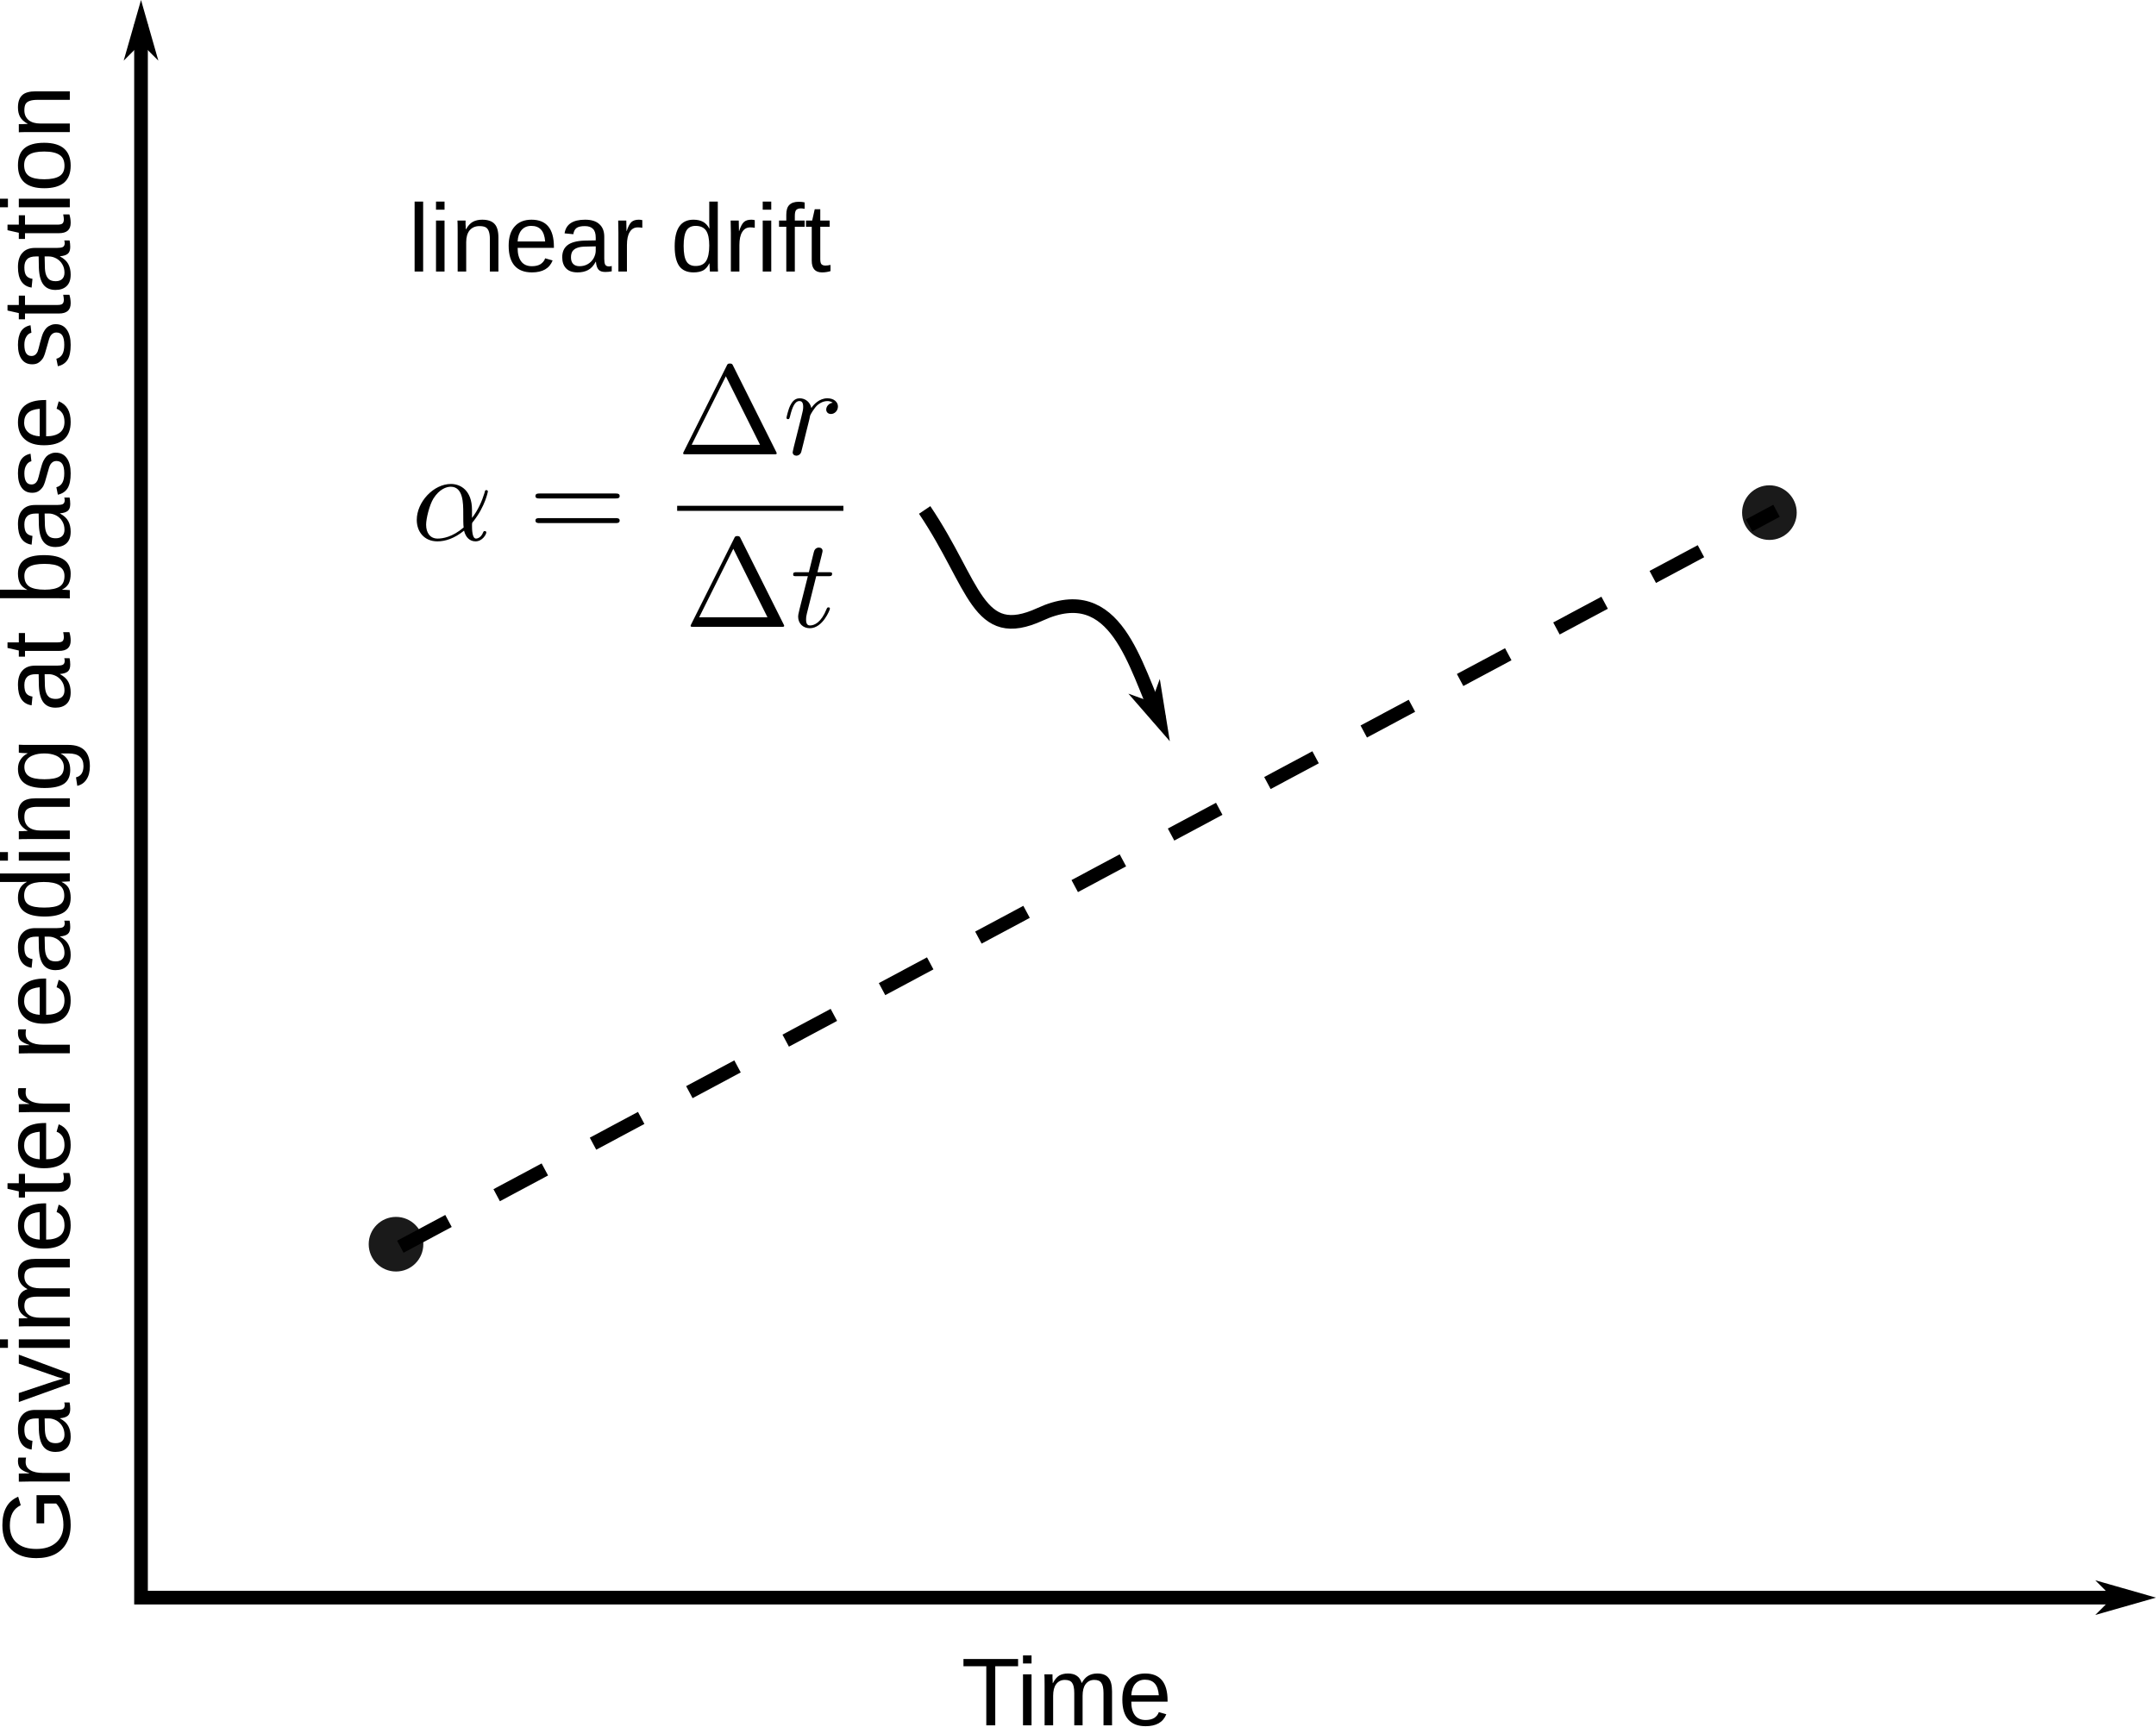
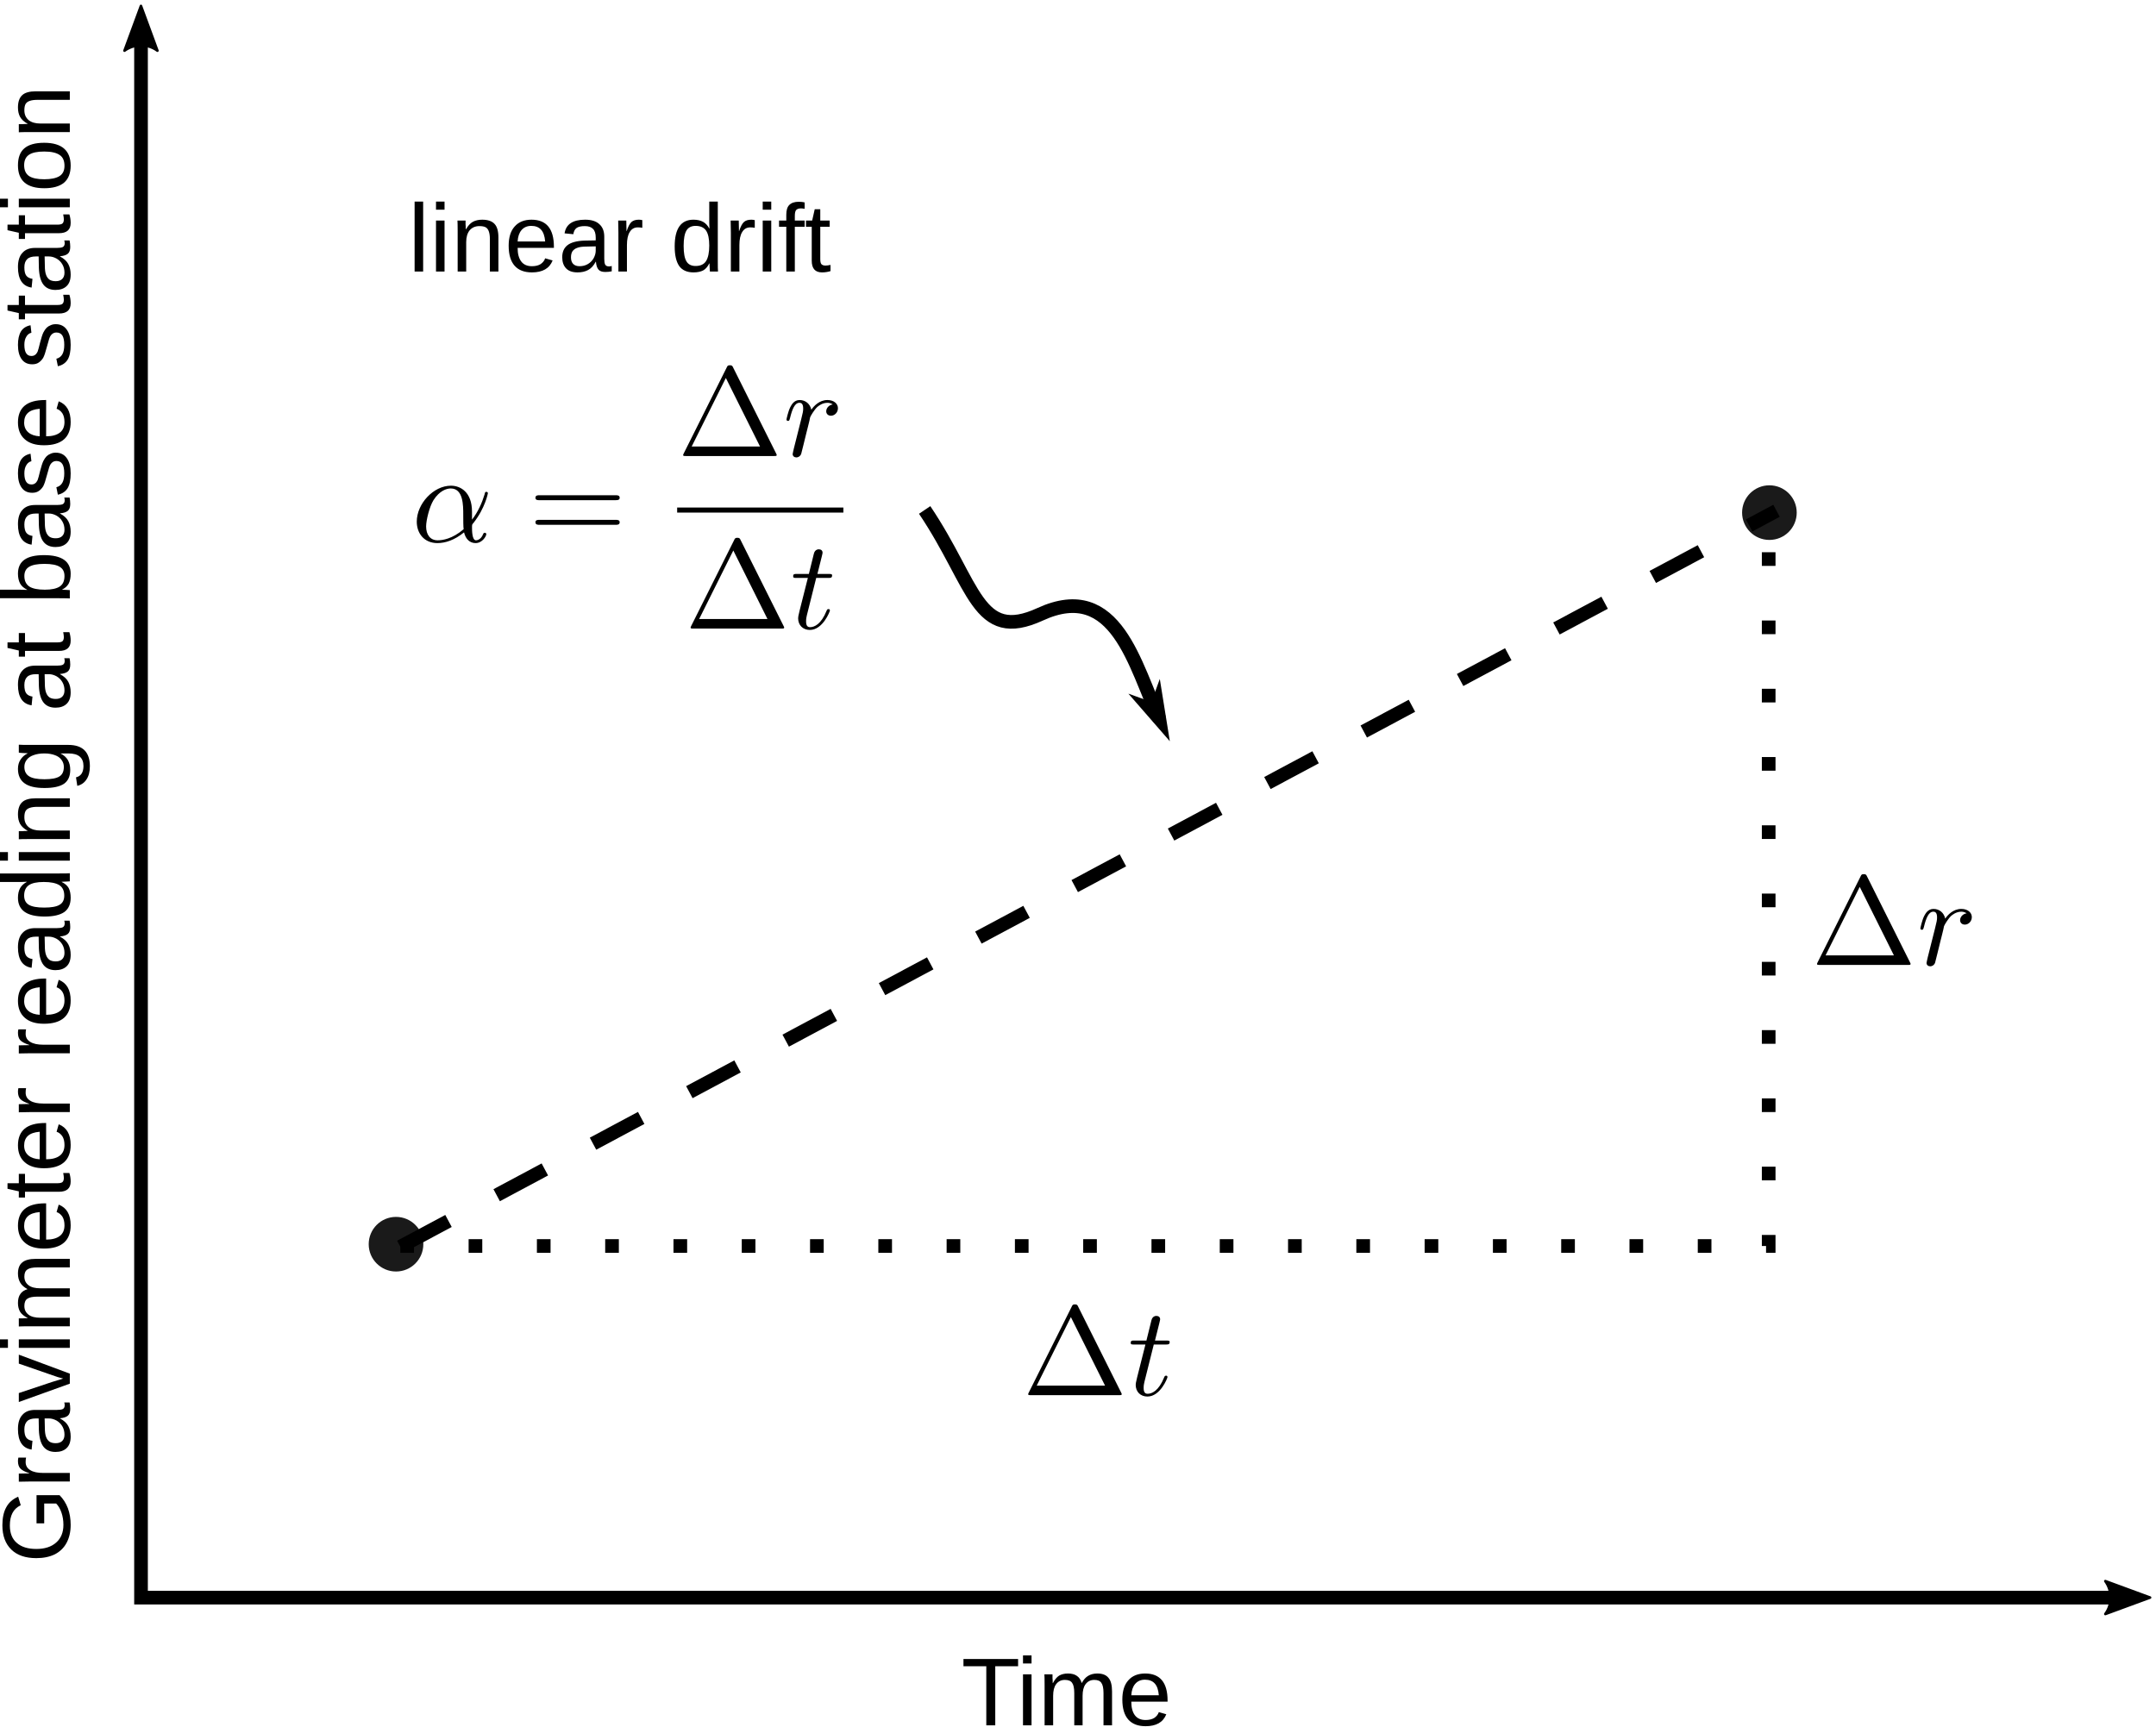
<svg xmlns="http://www.w3.org/2000/svg" xmlns:xlink="http://www.w3.org/1999/xlink" width="157.864mm" height="126.428mm" viewBox="0 0 157.864 126.428" version="1.1" id="svg8">
  <defs id="defs2">
+     <marker style="overflow:visible;" id="Arrow2Send" refX="0.0" refY="0.0" orient="auto">
+       <path transform="scale(0.3) rotate(180) translate(-2.3,0)" d="M 8.719,4.034 L -2.207,0.016 L 8.719,-4.002 C 6.973,-1.63 6.983,1.616 8.719,4.034 z " style="fill-rule:evenodd;stroke-width:0.625;stroke-linejoin:round;stroke:#000000;stroke-opacity:1;fill:#000000;fill-opacity:1" id="path1060" />
+     </marker>
+     <marker style="overflow:visible" id="Arrow2Sstart" refX="0.0" refY="0.0" orient="auto">
+       <path transform="scale(0.3) translate(-2.3,0)" d="M 8.719,4.034 L -2.207,0.016 L 8.719,-4.002 C 6.973,-1.63 6.983,1.616 8.719,4.034 z " style="fill-rule:evenodd;stroke-width:0.625;stroke-linejoin:round;stroke:#000000;stroke-opacity:1;fill:#000000;fill-opacity:1" id="path1057" />
+     </marker>
+     <marker style="overflow:visible" id="Arrow2Mstart" refX="0.0" refY="0.0" orient="auto">
+       <path transform="scale(0.6) translate(0,0)" d="M 8.719,4.034 L -2.207,0.016 L 8.719,-4.002 C 6.973,-1.63 6.983,1.616 8.719,4.034 z " style="fill-rule:evenodd;stroke-width:0.625;stroke-linejoin:round;stroke:#000000;stroke-opacity:1;fill:#000000;fill-opacity:1" id="path1051" />
+     </marker>
+     <marker style="overflow:visible" id="Arrow1Mstart" refX="0.0" refY="0.0" orient="auto">
+       <path transform="scale(0.4) translate(10,0)" style="fill-rule:evenodd;stroke:#000000;stroke-width:1pt;stroke-opacity:1;fill:#000000;fill-opacity:1" d="M 0.0,0.0 L 5.0,-5.0 L -12.5,0.0 L 5.0,5.0 L 0.0,0.0 z " id="path1033" />
+     </marker>
    <marker style="overflow:visible" id="marker2766" refX="0" refY="0" orient="auto">
      <path transform="matrix(-0.2,0,0,-0.2,-1.2,0)" style="fill:#000000;fill-opacity:1;fill-rule:evenodd;stroke:#000000;stroke-width:1pt;stroke-opacity:1" d="M 0,0 5,-5 -12.5,0 5,5 Z" id="path2764" />
    </marker>
    <marker style="overflow:visible" id="Arrow1Sstart" refX="0" refY="0" orient="auto">
      <path transform="matrix(0.2,0,0,0.2,1.2,0)" style="fill:#000000;fill-opacity:1;fill-rule:evenodd;stroke:#000000;stroke-width:1pt;stroke-opacity:1" d="M 0,0 5,-5 -12.5,0 5,5 Z" id="path855" />
    </marker>
    <marker style="overflow:visible" id="Arrow1Send" refX="0" refY="0" orient="auto">
      <path transform="matrix(-0.2,0,0,-0.2,-1.2,0)" style="fill:#000000;fill-opacity:1;fill-rule:evenodd;stroke:#000000;stroke-width:1pt;stroke-opacity:1" d="M 0,0 5,-5 -12.5,0 5,5 Z" id="path858" />
    </marker>
    <g id="g3056">
      <symbol overflow="visible" id="symbol2760">
        <path style="stroke:none" d="" id="path824" />
      </symbol>
      <symbol overflow="visible" id="symbol8374">
        <path style="stroke:none" d="m 4.75,-2.359 c 0,-1.562 -0.922,-2.047 -1.656,-2.047 -1.375,0 -2.688,1.422 -2.688,2.828 0,0.938 0.594,1.688 1.625,1.688 0.625,0 1.344,-0.234 2.094,-0.844 0.125,0.531 0.453,0.844 0.906,0.844 0.531,0 0.844,-0.547 0.844,-0.703 0,-0.078 -0.062,-0.109 -0.125,-0.109 -0.062,0 -0.094,0.031 -0.125,0.109 -0.188,0.484 -0.547,0.484 -0.562,0.484 -0.312,0 -0.312,-0.781 -0.312,-1.016 0,-0.203 0,-0.234 0.109,-0.344 C 5.797,-2.656 6,-3.812 6,-3.812 6,-3.844 5.984,-3.922 5.875,-3.922 c -0.094,0 -0.094,0.031 -0.141,0.219 -0.188,0.625 -0.516,1.375 -0.984,1.969 z m -0.656,1.375 c -0.891,0.766 -1.656,0.875 -2.047,0.875 -0.594,0 -0.906,-0.453 -0.906,-1.094 0,-0.484 0.266,-1.562 0.578,-2.062 C 2.188,-4 2.734,-4.188 3.078,-4.188 c 0.984,0 0.984,1.312 0.984,2.078 0,0.375 0,0.953 0.031,1.125 z m 0,0" id="path6175" />
      </symbol>
      <symbol overflow="visible" id="symbol793">
        <path style="stroke:none" d="m 0.875,-0.594 c -0.031,0.156 -0.094,0.391 -0.094,0.438 0,0.172 0.141,0.266 0.297,0.266 0.125,0 0.297,-0.078 0.375,-0.281 C 1.469,-0.203 1.797,-1.562 1.844,-1.75 c 0.078,-0.328 0.266,-1.016 0.312,-1.297 0.047,-0.125 0.328,-0.594 0.562,-0.812 0.078,-0.062 0.375,-0.328 0.797,-0.328 0.266,0 0.406,0.125 0.422,0.125 -0.297,0.047 -0.516,0.281 -0.516,0.547 0,0.156 0.109,0.344 0.375,0.344 0.266,0 0.547,-0.234 0.547,-0.594 0,-0.344 -0.312,-0.641 -0.828,-0.641 C 2.875,-4.406 2.438,-3.922 2.25,-3.641 2.156,-4.094 1.797,-4.406 1.328,-4.406 0.875,-4.406 0.688,-4.016 0.594,-3.844 0.422,-3.5 0.297,-2.906 0.297,-2.875 c 0,0.109 0.094,0.109 0.109,0.109 0.109,0 0.109,-0.016 0.172,-0.234 0.172,-0.703 0.375,-1.188 0.734,-1.188 0.156,0 0.297,0.078 0.297,0.453 0,0.219 -0.031,0.328 -0.156,0.844 z m 0,0" id="path1795" />
      </symbol>
      <symbol overflow="visible" id="symbol6356">
        <path style="stroke:none" d="m 2.047,-3.984 h 0.938 c 0.203,0 0.312,0 0.312,-0.203 0,-0.109 -0.109,-0.109 -0.281,-0.109 h -0.875 C 2.5,-5.719 2.547,-5.906 2.547,-5.969 c 0,-0.172 -0.125,-0.266 -0.297,-0.266 -0.031,0 -0.312,0 -0.391,0.359 L 1.469,-4.297 h -0.938 c -0.203,0 -0.297,0 -0.297,0.188 0,0.125 0.078,0.125 0.281,0.125 h 0.875 C 0.672,-1.156 0.625,-0.984 0.625,-0.812 0.625,-0.266 1,0.109 1.547,0.109 2.562,0.109 3.125,-1.344 3.125,-1.422 3.125,-1.531 3.047,-1.531 3.016,-1.531 2.922,-1.531 2.906,-1.5 2.859,-1.391 2.438,-0.344 1.906,-0.109 1.562,-0.109 c -0.203,0 -0.312,-0.125 -0.312,-0.453 0,-0.25 0.031,-0.312 0.062,-0.484 z m 0,0" id="path1779" />
      </symbol>
      <symbol overflow="visible" id="symbol7807">
        <path style="stroke:none" d="" id="path4807" />
      </symbol>
      <symbol overflow="visible" id="symbol2781">
        <path style="stroke:none" d="m 6.844,-3.266 c 0.156,0 0.344,0 0.344,-0.188 C 7.188,-3.656 7,-3.656 6.859,-3.656 h -5.969 c -0.141,0 -0.328,0 -0.328,0.203 0,0.188 0.188,0.188 0.328,0.188 z m 0.016,1.938 c 0.141,0 0.328,0 0.328,-0.203 0,-0.188 -0.188,-0.188 -0.344,-0.188 H 0.891 c -0.141,0 -0.328,0 -0.328,0.188 0,0.203 0.188,0.203 0.328,0.203 z m 0,0" id="path3081" />
      </symbol>
      <symbol overflow="visible" id="symbol1893">
        <path style="stroke:none" d="m 4.406,-6.953 c -0.062,-0.141 -0.094,-0.188 -0.266,-0.188 -0.156,0 -0.188,0.047 -0.25,0.188 l -3.375,6.75 C 0.469,-0.109 0.469,-0.094 0.469,-0.078 0.469,0 0.531,0 0.688,0 h 6.922 c 0.156,0 0.219,0 0.219,-0.078 0,-0.016 0,-0.031 -0.047,-0.125 z m -0.578,0.812 2.688,5.391 h -5.375 z m 0,0" id="path154" />
      </symbol>
    </g>
    <g id="g5196">
      <symbol overflow="visible" id="symbol8115">
        <path style="stroke:none" d="" id="path9869" />
      </symbol>
      <symbol overflow="visible" id="symbol8611">
        <path style="stroke:none" d="m 4.75,-2.359 c 0,-1.562 -0.922,-2.047 -1.656,-2.047 -1.375,0 -2.688,1.422 -2.688,2.828 0,0.938 0.594,1.688 1.625,1.688 0.625,0 1.344,-0.234 2.094,-0.844 0.125,0.531 0.453,0.844 0.906,0.844 0.531,0 0.844,-0.547 0.844,-0.703 0,-0.078 -0.062,-0.109 -0.125,-0.109 -0.062,0 -0.094,0.031 -0.125,0.109 -0.188,0.484 -0.547,0.484 -0.562,0.484 -0.312,0 -0.312,-0.781 -0.312,-1.016 0,-0.203 0,-0.234 0.109,-0.344 C 5.797,-2.656 6,-3.812 6,-3.812 6,-3.844 5.984,-3.922 5.875,-3.922 c -0.094,0 -0.094,0.031 -0.141,0.219 -0.188,0.625 -0.516,1.375 -0.984,1.969 z m -0.656,1.375 c -0.891,0.766 -1.656,0.875 -2.047,0.875 -0.594,0 -0.906,-0.453 -0.906,-1.094 0,-0.484 0.266,-1.562 0.578,-2.062 C 2.188,-4 2.734,-4.188 3.078,-4.188 c 0.984,0 0.984,1.312 0.984,2.078 0,0.375 0,0.953 0.031,1.125 z m 0,0" id="path3247" />
      </symbol>
      <symbol overflow="visible" id="symbol628">
        <path style="stroke:none" d="m 0.875,-0.594 c -0.031,0.156 -0.094,0.391 -0.094,0.438 0,0.172 0.141,0.266 0.297,0.266 0.125,0 0.297,-0.078 0.375,-0.281 C 1.469,-0.203 1.797,-1.562 1.844,-1.75 c 0.078,-0.328 0.266,-1.016 0.312,-1.297 0.047,-0.125 0.328,-0.594 0.562,-0.812 0.078,-0.062 0.375,-0.328 0.797,-0.328 0.266,0 0.406,0.125 0.422,0.125 -0.297,0.047 -0.516,0.281 -0.516,0.547 0,0.156 0.109,0.344 0.375,0.344 0.266,0 0.547,-0.234 0.547,-0.594 0,-0.344 -0.312,-0.641 -0.828,-0.641 C 2.875,-4.406 2.438,-3.922 2.25,-3.641 2.156,-4.094 1.797,-4.406 1.328,-4.406 0.875,-4.406 0.688,-4.016 0.594,-3.844 0.422,-3.5 0.297,-2.906 0.297,-2.875 c 0,0.109 0.094,0.109 0.109,0.109 0.109,0 0.109,-0.016 0.172,-0.234 0.172,-0.703 0.375,-1.188 0.734,-1.188 0.156,0 0.297,0.078 0.297,0.453 0,0.219 -0.031,0.328 -0.156,0.844 z m 0,0" id="path9053" />
      </symbol>
      <symbol overflow="visible" id="symbol2711">
        <path style="stroke:none" d="m 2.047,-3.984 h 0.938 c 0.203,0 0.312,0 0.312,-0.203 0,-0.109 -0.109,-0.109 -0.281,-0.109 h -0.875 C 2.5,-5.719 2.547,-5.906 2.547,-5.969 c 0,-0.172 -0.125,-0.266 -0.297,-0.266 -0.031,0 -0.312,0 -0.391,0.359 L 1.469,-4.297 h -0.938 c -0.203,0 -0.297,0 -0.297,0.188 0,0.125 0.078,0.125 0.281,0.125 h 0.875 C 0.672,-1.156 0.625,-0.984 0.625,-0.812 0.625,-0.266 1,0.109 1.547,0.109 2.562,0.109 3.125,-1.344 3.125,-1.422 3.125,-1.531 3.047,-1.531 3.016,-1.531 2.922,-1.531 2.906,-1.5 2.859,-1.391 2.438,-0.344 1.906,-0.109 1.562,-0.109 c -0.203,0 -0.312,-0.125 -0.312,-0.453 0,-0.25 0.031,-0.312 0.062,-0.484 z m 0,0" id="path3308" />
      </symbol>
      <symbol overflow="visible" id="symbol3760">
        <path style="stroke:none" d="" id="path871" />
      </symbol>
      <symbol overflow="visible" id="symbol2582">
        <path style="stroke:none" d="m 6.844,-3.266 c 0.156,0 0.344,0 0.344,-0.188 C 7.188,-3.656 7,-3.656 6.859,-3.656 h -5.969 c -0.141,0 -0.328,0 -0.328,0.203 0,0.188 0.188,0.188 0.328,0.188 z m 0.016,1.938 c 0.141,0 0.328,0 0.328,-0.203 0,-0.188 -0.188,-0.188 -0.344,-0.188 H 0.891 c -0.141,0 -0.328,0 -0.328,0.188 0,0.203 0.188,0.203 0.328,0.203 z m 0,0" id="path6481" />
      </symbol>
      <symbol overflow="visible" id="symbol3766">
        <path style="stroke:none" d="m 4.406,-6.953 c -0.062,-0.141 -0.094,-0.188 -0.266,-0.188 -0.156,0 -0.188,0.047 -0.25,0.188 l -3.375,6.75 C 0.469,-0.109 0.469,-0.094 0.469,-0.078 0.469,0 0.531,0 0.688,0 h 6.922 c 0.156,0 0.219,0 0.219,-0.078 0,-0.016 0,-0.031 -0.047,-0.125 z m -0.578,0.812 2.688,5.391 h -5.375 z m 0,0" id="path7183" />
      </symbol>
    </g>
    <g id="g9320">
      <symbol overflow="visible" id="symbol5855">
        <path style="stroke:none" d="" id="path8835" />
      </symbol>
      <symbol overflow="visible" id="symbol8994">
        <path style="stroke:none" d="m 1.172,-2.172 c 0,-1.625 0.812,-2.047 1.344,-2.047 0.094,0 0.719,0.016 1.062,0.375 -0.406,0.031 -0.469,0.328 -0.469,0.453 0,0.266 0.188,0.453 0.453,0.453 0.266,0 0.469,-0.156 0.469,-0.469 0,-0.672 -0.766,-1.062 -1.531,-1.062 -1.25,0 -2.156,1.078 -2.156,2.312 0,1.281 0.984,2.266 2.141,2.266 1.328,0 1.656,-1.203 1.656,-1.297 0,-0.094 -0.109,-0.094 -0.141,-0.094 -0.078,0 -0.109,0.031 -0.125,0.094 -0.281,0.922 -0.938,1.047 -1.297,1.047 -0.531,0 -1.406,-0.422 -1.406,-2.031 z m 0,0" id="path8480" />
      </symbol>
      <symbol overflow="visible" id="symbol6587">
        <path style="stroke:none" d="M 4.688,-2.141 C 4.688,-3.406 3.703,-4.469 2.5,-4.469 c -1.25,0 -2.219,1.094 -2.219,2.328 0,1.297 1.031,2.25 2.203,2.25 1.203,0 2.203,-0.984 2.203,-2.25 z m -2.188,2 c -0.438,0 -0.875,-0.203 -1.141,-0.672 -0.25,-0.438 -0.25,-1.047 -0.25,-1.406 0,-0.391 0,-0.922 0.234,-1.359 C 1.609,-4.031 2.078,-4.25 2.484,-4.25 c 0.438,0 0.859,0.219 1.125,0.656 0.266,0.422 0.266,1 0.266,1.375 0,0.359 0,0.906 -0.219,1.344 C 3.422,-0.422 2.984,-0.141 2.5,-0.141 Z m 0,0" id="path4651" />
      </symbol>
      <symbol overflow="visible" id="symbol2027">
        <path style="stroke:none" d="M 1.672,-3.312 V -4.406 L 0.281,-4.297 v 0.312 c 0.703,0 0.781,0.062 0.781,0.562 V -0.75 c 0,0.438 -0.109,0.438 -0.781,0.438 V 0 c 0.391,-0.016 0.859,-0.031 1.141,-0.031 0.391,0 0.859,0 1.266,0.031 V -0.312 H 2.469 c -0.734,0 -0.75,-0.109 -0.75,-0.469 V -2.312 c 0,-0.984 0.422,-1.875 1.172,-1.875 0.062,0 0.094,0 0.109,0.016 -0.031,0 -0.234,0.125 -0.234,0.391 0,0.266 0.219,0.422 0.438,0.422 0.172,0 0.422,-0.125 0.422,-0.438 0,-0.312 -0.312,-0.609 -0.734,-0.609 -0.734,0 -1.094,0.672 -1.219,1.094 z m 0,0" id="path8695" />
      </symbol>
      <symbol overflow="visible" id="symbol2089">
        <path style="stroke:none" d="M 1.109,-2.516 C 1.172,-4 2.016,-4.25 2.359,-4.25 c 1.016,0 1.125,1.344 1.125,1.734 z m 0,0.219 h 2.781 c 0.219,0 0.25,0 0.25,-0.219 0,-0.984 -0.547,-1.953 -1.781,-1.953 -1.156,0 -2.078,1.031 -2.078,2.281 0,1.328 1.047,2.297 2.188,2.297 C 3.688,0.109 4.141,-1 4.141,-1.188 4.141,-1.281 4.062,-1.312 4,-1.312 c -0.078,0 -0.109,0.062 -0.125,0.141 -0.344,1.031 -1.25,1.031 -1.344,1.031 -0.5,0 -0.891,-0.297 -1.125,-0.672 -0.297,-0.469 -0.297,-1.125 -0.297,-1.484 z m 0,0" id="path340" />
      </symbol>
      <symbol overflow="visible" id="symbol5008">
        <path style="stroke:none" d="m 1.719,-3.984 h 1.438 v -0.312 H 1.719 V -6.125 h -0.25 c 0,0.812 -0.297,1.875 -1.281,1.922 v 0.219 h 0.844 v 2.75 c 0,1.219 0.938,1.344 1.297,1.344 0.703,0 0.984,-0.703 0.984,-1.344 v -0.562 h -0.25 V -1.25 c 0,0.734 -0.297,1.109 -0.672,1.109 -0.672,0 -0.672,-0.906 -0.672,-1.078 z m 0,0" id="path9579" />
      </symbol>
      <symbol overflow="visible" id="symbol5165">
        <path style="stroke:none" d="M 1.766,-4.406 0.375,-4.297 v 0.312 c 0.641,0 0.734,0.062 0.734,0.547 V -0.75 c 0,0.438 -0.109,0.438 -0.781,0.438 V 0 C 0.641,-0.016 1.188,-0.031 1.422,-0.031 1.781,-0.031 2.125,-0.016 2.469,0 v -0.312 c -0.672,0 -0.703,-0.047 -0.703,-0.438 z m 0.031,-1.734 c 0,-0.312 -0.234,-0.531 -0.516,-0.531 -0.312,0 -0.531,0.266 -0.531,0.531 0,0.266 0.219,0.531 0.531,0.531 0.281,0 0.516,-0.219 0.516,-0.531 z m 0,0" id="path2795" />
      </symbol>
      <symbol overflow="visible" id="symbol9673">
        <path style="stroke:none" d="M 1.094,-3.422 V -0.75 c 0,0.438 -0.109,0.438 -0.781,0.438 V 0 c 0.359,-0.016 0.859,-0.031 1.141,-0.031 0.25,0 0.766,0.016 1.109,0.031 v -0.312 c -0.672,0 -0.781,0 -0.781,-0.438 V -2.594 C 1.781,-3.625 2.5,-4.188 3.125,-4.188 c 0.641,0 0.75,0.531 0.75,1.109 V -0.75 c 0,0.438 -0.109,0.438 -0.781,0.438 V 0 c 0.344,-0.016 0.859,-0.031 1.125,-0.031 0.25,0 0.781,0.016 1.109,0.031 v -0.312 c -0.516,0 -0.766,0 -0.766,-0.297 v -1.906 c 0,-0.859 0,-1.156 -0.312,-1.516 -0.141,-0.172 -0.469,-0.375 -1.047,-0.375 C 2.469,-4.406 2,-3.984 1.719,-3.359 V -4.406 L 0.312,-4.297 v 0.312 c 0.703,0 0.781,0.062 0.781,0.562 z m 0,0" id="path5110" />
      </symbol>
      <symbol overflow="visible" id="symbol8285">
        <path style="stroke:none" d="m 6.844,-3.266 c 0.156,0 0.344,0 0.344,-0.188 C 7.188,-3.656 7,-3.656 6.859,-3.656 h -5.969 c -0.141,0 -0.328,0 -0.328,0.203 0,0.188 0.188,0.188 0.328,0.188 z m 0.016,1.938 c 0.141,0 0.328,0 0.328,-0.203 0,-0.188 -0.188,-0.188 -0.344,-0.188 H 0.891 c -0.141,0 -0.328,0 -0.328,0.188 0,0.203 0.188,0.203 0.328,0.203 z m 0,0" id="path7473" />
      </symbol>
      <symbol overflow="visible" id="symbol4730">
        <path style="stroke:none" d="m 4.406,-6.953 c -0.062,-0.141 -0.094,-0.188 -0.266,-0.188 -0.156,0 -0.188,0.047 -0.25,0.188 l -3.375,6.75 C 0.469,-0.109 0.469,-0.094 0.469,-0.078 0.469,0 0.531,0 0.688,0 h 6.922 c 0.156,0 0.219,0 0.219,-0.078 0,-0.016 0,-0.031 -0.047,-0.125 z m -0.578,0.812 2.688,5.391 h -5.375 z m 0,0" id="path9086" />
      </symbol>
      <symbol overflow="visible" id="symbol5376">
        <path style="stroke:none" d="" id="path7751" />
      </symbol>
      <symbol overflow="visible" id="symbol7187">
        <path style="stroke:none" d="m 4.75,-2.359 c 0,-1.562 -0.922,-2.047 -1.656,-2.047 -1.375,0 -2.688,1.422 -2.688,2.828 0,0.938 0.594,1.688 1.625,1.688 0.625,0 1.344,-0.234 2.094,-0.844 0.125,0.531 0.453,0.844 0.906,0.844 0.531,0 0.844,-0.547 0.844,-0.703 0,-0.078 -0.062,-0.109 -0.125,-0.109 -0.062,0 -0.094,0.031 -0.125,0.109 -0.188,0.484 -0.547,0.484 -0.562,0.484 -0.312,0 -0.312,-0.781 -0.312,-1.016 0,-0.203 0,-0.234 0.109,-0.344 C 5.797,-2.656 6,-3.812 6,-3.812 6,-3.844 5.984,-3.922 5.875,-3.922 c -0.094,0 -0.094,0.031 -0.141,0.219 -0.188,0.625 -0.516,1.375 -0.984,1.969 z m -0.656,1.375 c -0.891,0.766 -1.656,0.875 -2.047,0.875 -0.594,0 -0.906,-0.453 -0.906,-1.094 0,-0.484 0.266,-1.562 0.578,-2.062 C 2.188,-4 2.734,-4.188 3.078,-4.188 c 0.984,0 0.984,1.312 0.984,2.078 0,0.375 0,0.953 0.031,1.125 z m 0,0" id="path4627" />
      </symbol>
      <symbol overflow="visible" id="symbol783">
        <path style="stroke:none" d="m 2.047,-3.984 h 0.938 c 0.203,0 0.312,0 0.312,-0.203 0,-0.109 -0.109,-0.109 -0.281,-0.109 h -0.875 C 2.5,-5.719 2.547,-5.906 2.547,-5.969 c 0,-0.172 -0.125,-0.266 -0.297,-0.266 -0.031,0 -0.312,0 -0.391,0.359 L 1.469,-4.297 h -0.938 c -0.203,0 -0.297,0 -0.297,0.188 0,0.125 0.078,0.125 0.281,0.125 h 0.875 C 0.672,-1.156 0.625,-0.984 0.625,-0.812 0.625,-0.266 1,0.109 1.547,0.109 2.562,0.109 3.125,-1.344 3.125,-1.422 3.125,-1.531 3.047,-1.531 3.016,-1.531 2.922,-1.531 2.906,-1.5 2.859,-1.391 2.438,-0.344 1.906,-0.109 1.562,-0.109 c -0.203,0 -0.312,-0.125 -0.312,-0.453 0,-0.25 0.031,-0.312 0.062,-0.484 z m 0,0" id="path9932" />
      </symbol>
      <symbol overflow="visible" id="symbol5278">
        <path style="stroke:none" d="" id="path9378" />
      </symbol>
      <symbol overflow="visible" id="symbol7365">
        <path style="stroke:none" d="m 2.266,-4.359 c 0,-0.109 -0.094,-0.266 -0.281,-0.266 -0.188,0 -0.391,0.188 -0.391,0.391 0,0.109 0.078,0.266 0.281,0.266 0.188,0 0.391,-0.203 0.391,-0.391 z M 0.844,-0.812 c -0.031,0.094 -0.062,0.172 -0.062,0.297 0,0.328 0.266,0.578 0.656,0.578 0.688,0 1,-0.953 1,-1.062 0,-0.094 -0.094,-0.094 -0.109,-0.094 -0.094,0 -0.109,0.047 -0.141,0.125 -0.156,0.562 -0.453,0.844 -0.734,0.844 -0.141,0 -0.172,-0.094 -0.172,-0.25 0,-0.156 0.047,-0.281 0.109,-0.438 C 1.469,-1 1.547,-1.188 1.609,-1.375 1.672,-1.547 1.938,-2.172 1.953,-2.266 1.984,-2.328 2,-2.406 2,-2.484 2,-2.812 1.719,-3.078 1.344,-3.078 0.641,-3.078 0.328,-2.125 0.328,-2 c 0,0.078 0.094,0.078 0.125,0.078 0.094,0 0.094,-0.031 0.125,-0.109 C 0.75,-2.625 1.062,-2.875 1.312,-2.875 c 0.109,0 0.172,0.047 0.172,0.234 0,0.172 -0.031,0.266 -0.203,0.703 z m 0,0" id="path4124" />
      </symbol>
    </g>
  </defs>
  <g id="layer1" transform="translate(-33.45837,-51.99213)">
-     <path style="fill:none;stroke:#000000;stroke-width:1;stroke-linecap:butt;stroke-linejoin:miter;stroke-miterlimit:4;stroke-dasharray:none;stroke-opacity:1;marker-start:url(#Arrow1Sstart);marker-end:url(#Arrow1Send)" d="M 43.784,53.777 V 168.998 H 189.537" id="path833" />
+     <path style="fill:none;stroke:#000000;stroke-width:1;stroke-linecap:butt;stroke-linejoin:miter;stroke-miterlimit:4;stroke-dasharray:none;stroke-opacity:1;marker-start:url(#Arrow2Sstart);marker-end:url(#Arrow2Send)" d="M 43.784,53.777 V 168.998 H 189.537" id="path833" />
    <text xml:space="preserve" style="font-size:7.056px;line-height:0;font-family:Arial;-inkscape-font-specification:Arial;font-variant-ligatures:discretionary-ligatures;word-spacing:0px;stroke-width:0.265" x="-166.464" y="38.571" id="text837" transform="rotate(-90)">
      <tspan id="tspan835" x="-166.464" y="38.571" style="stroke-width:0.265">Gravimeter reading at base station</tspan>
    </text>
    <text xml:space="preserve" style="font-size:7.056px;line-height:0;font-family:Arial;-inkscape-font-specification:Arial;font-variant-ligatures:discretionary-ligatures;word-spacing:0px;stroke-width:0.265" x="103.848" y="178.351" id="text841">
      <tspan id="tspan839" x="103.848" y="178.351" style="stroke-width:0.265">Time</tspan>
    </text>
    <circle style="fill:#1a1a1a;stroke:none;stroke-width:0.667;stroke-miterlimit:4;stroke-dasharray:none" id="path1217" cx="62.455" cy="143.114" r="2" />
    <circle style="fill:#1a1a1a;stroke:none;stroke-width:0.667;stroke-miterlimit:4;stroke-dasharray:none" id="path1217-5" cx="163.016" cy="89.535" r="2" />
    <path style="fill:none;stroke:#000000;stroke-width:1;stroke-linecap:butt;stroke-linejoin:miter;stroke-miterlimit:4;stroke-dasharray:4, 4;stroke-dashoffset:0;stroke-opacity:1" d="M 62.771,143.299 163.536,89.401" id="path1239" />
    <text xml:space="preserve" style="font-size:7.056px;line-height:0;font-family:Arial;-inkscape-font-specification:Arial;font-variant-ligatures:discretionary-ligatures;word-spacing:0px;stroke-width:0.265" x="63.347" y="71.878" id="text1243">
      <tspan id="tspan1241" x="63.347" y="71.878" style="stroke-width:0.265">linear drift</tspan>
    </text>
-     <g transform="matrix(0.9308876,0,0,0.9308876,-21.97512,11.90198)" id="g1912">
+     <g transform="matrix(0.9308876,0,0,0.9308876,-21.97512,12.02866)" id="g1912">
      <g id="g5185">
        <g style="fill:#000000;fill-opacity:1" id="g1807">
          <use xlink:href="#symbol8611" x="91.925" y="85.548" id="use2616" width="100%" height="100%" />
        </g>
        <g style="fill:#000000;fill-opacity:1" id="g6076">
          <use xlink:href="#symbol2582" x="101.103" y="85.548" id="use5451" width="100%" height="100%" />
        </g>
        <g style="fill:#000000;fill-opacity:1" id="g8758">
          <use xlink:href="#symbol3766" x="112.814" y="78.808" id="use8362" width="100%" height="100%" />
        </g>
        <g style="fill:#000000;fill-opacity:1" id="g2450">
          <use xlink:href="#symbol628" x="121.116" y="78.808" id="use4903" width="100%" height="100%" />
        </g>
        <path style="fill:none;stroke:#000000;stroke-width:0.398;stroke-linecap:butt;stroke-linejoin:miter;stroke-miterlimit:10;stroke-opacity:1" d="M -0.002,-0.002 H 13.073" transform="matrix(1,0,0,-1,112.814,83.057)" id="path2513" />
        <g style="fill:#000000;fill-opacity:1" id="g7097">
          <use xlink:href="#symbol3766" x="113.401" y="92.382" id="use4491" width="100%" height="100%" />
        </g>
        <g style="fill:#000000;fill-opacity:1" id="g6127">
          <use xlink:href="#symbol2711" x="121.703" y="92.382" id="use6262" width="100%" height="100%" />
        </g>
      </g>
    </g>
    <path style="fill:none;stroke:#000000;stroke-width:1;stroke-linecap:butt;stroke-linejoin:miter;stroke-miterlimit:4;stroke-dasharray:none;stroke-opacity:1;marker-end:url(#marker2766)" d="m 101.163,89.34 c 3.713,5.52 3.839,9.764 8.465,7.637 5.593,-2.571 6.916,3.812 8.729,7.684" id="path2756" />
+     <path style="fill:none;stroke:#000000;stroke-width:1;stroke-linecap:butt;stroke-linejoin:miter;stroke-opacity:1;stroke-miterlimit:4;stroke-dasharray:1,4;stroke-dashoffset:0" d="M 62.771,143.245 H 162.962 V 89.401" id="path941" />
+     <g id="g977" transform="translate(-3.142882,-0.5366122)">
+       <use xlink:href="#symbol3766" x="113.401" y="92.382" id="use4491-5" width="100%" height="100%" style="fill:#000000;fill-opacity:1" transform="matrix(0.9308876,0,0,0.9308876,5.884464,68.70855)" />
+       <use xlink:href="#symbol2711" x="121.703" y="92.382" id="use6262-3" width="100%" height="100%" style="fill:#000000;fill-opacity:1" transform="matrix(0.9308876,0,0,0.9308876,5.884464,68.70855)" />
+     </g>
+     <g id="g1013" transform="translate(-3.546385,1.016257)">
+       <use xlink:href="#symbol3766" x="112.814" y="78.808" id="use8362-5" width="100%" height="100%" style="fill:#000000;fill-opacity:1" transform="matrix(0.9308876,0,0,0.9308876,64.59485,48.28187)" />
+       <use xlink:href="#symbol628" x="121.116" y="78.808" id="use4903-9" width="100%" height="100%" style="fill:#000000;fill-opacity:1" transform="matrix(0.9308876,0,0,0.9308876,64.59485,48.28187)" />
+     </g>
  </g>
</svg>
